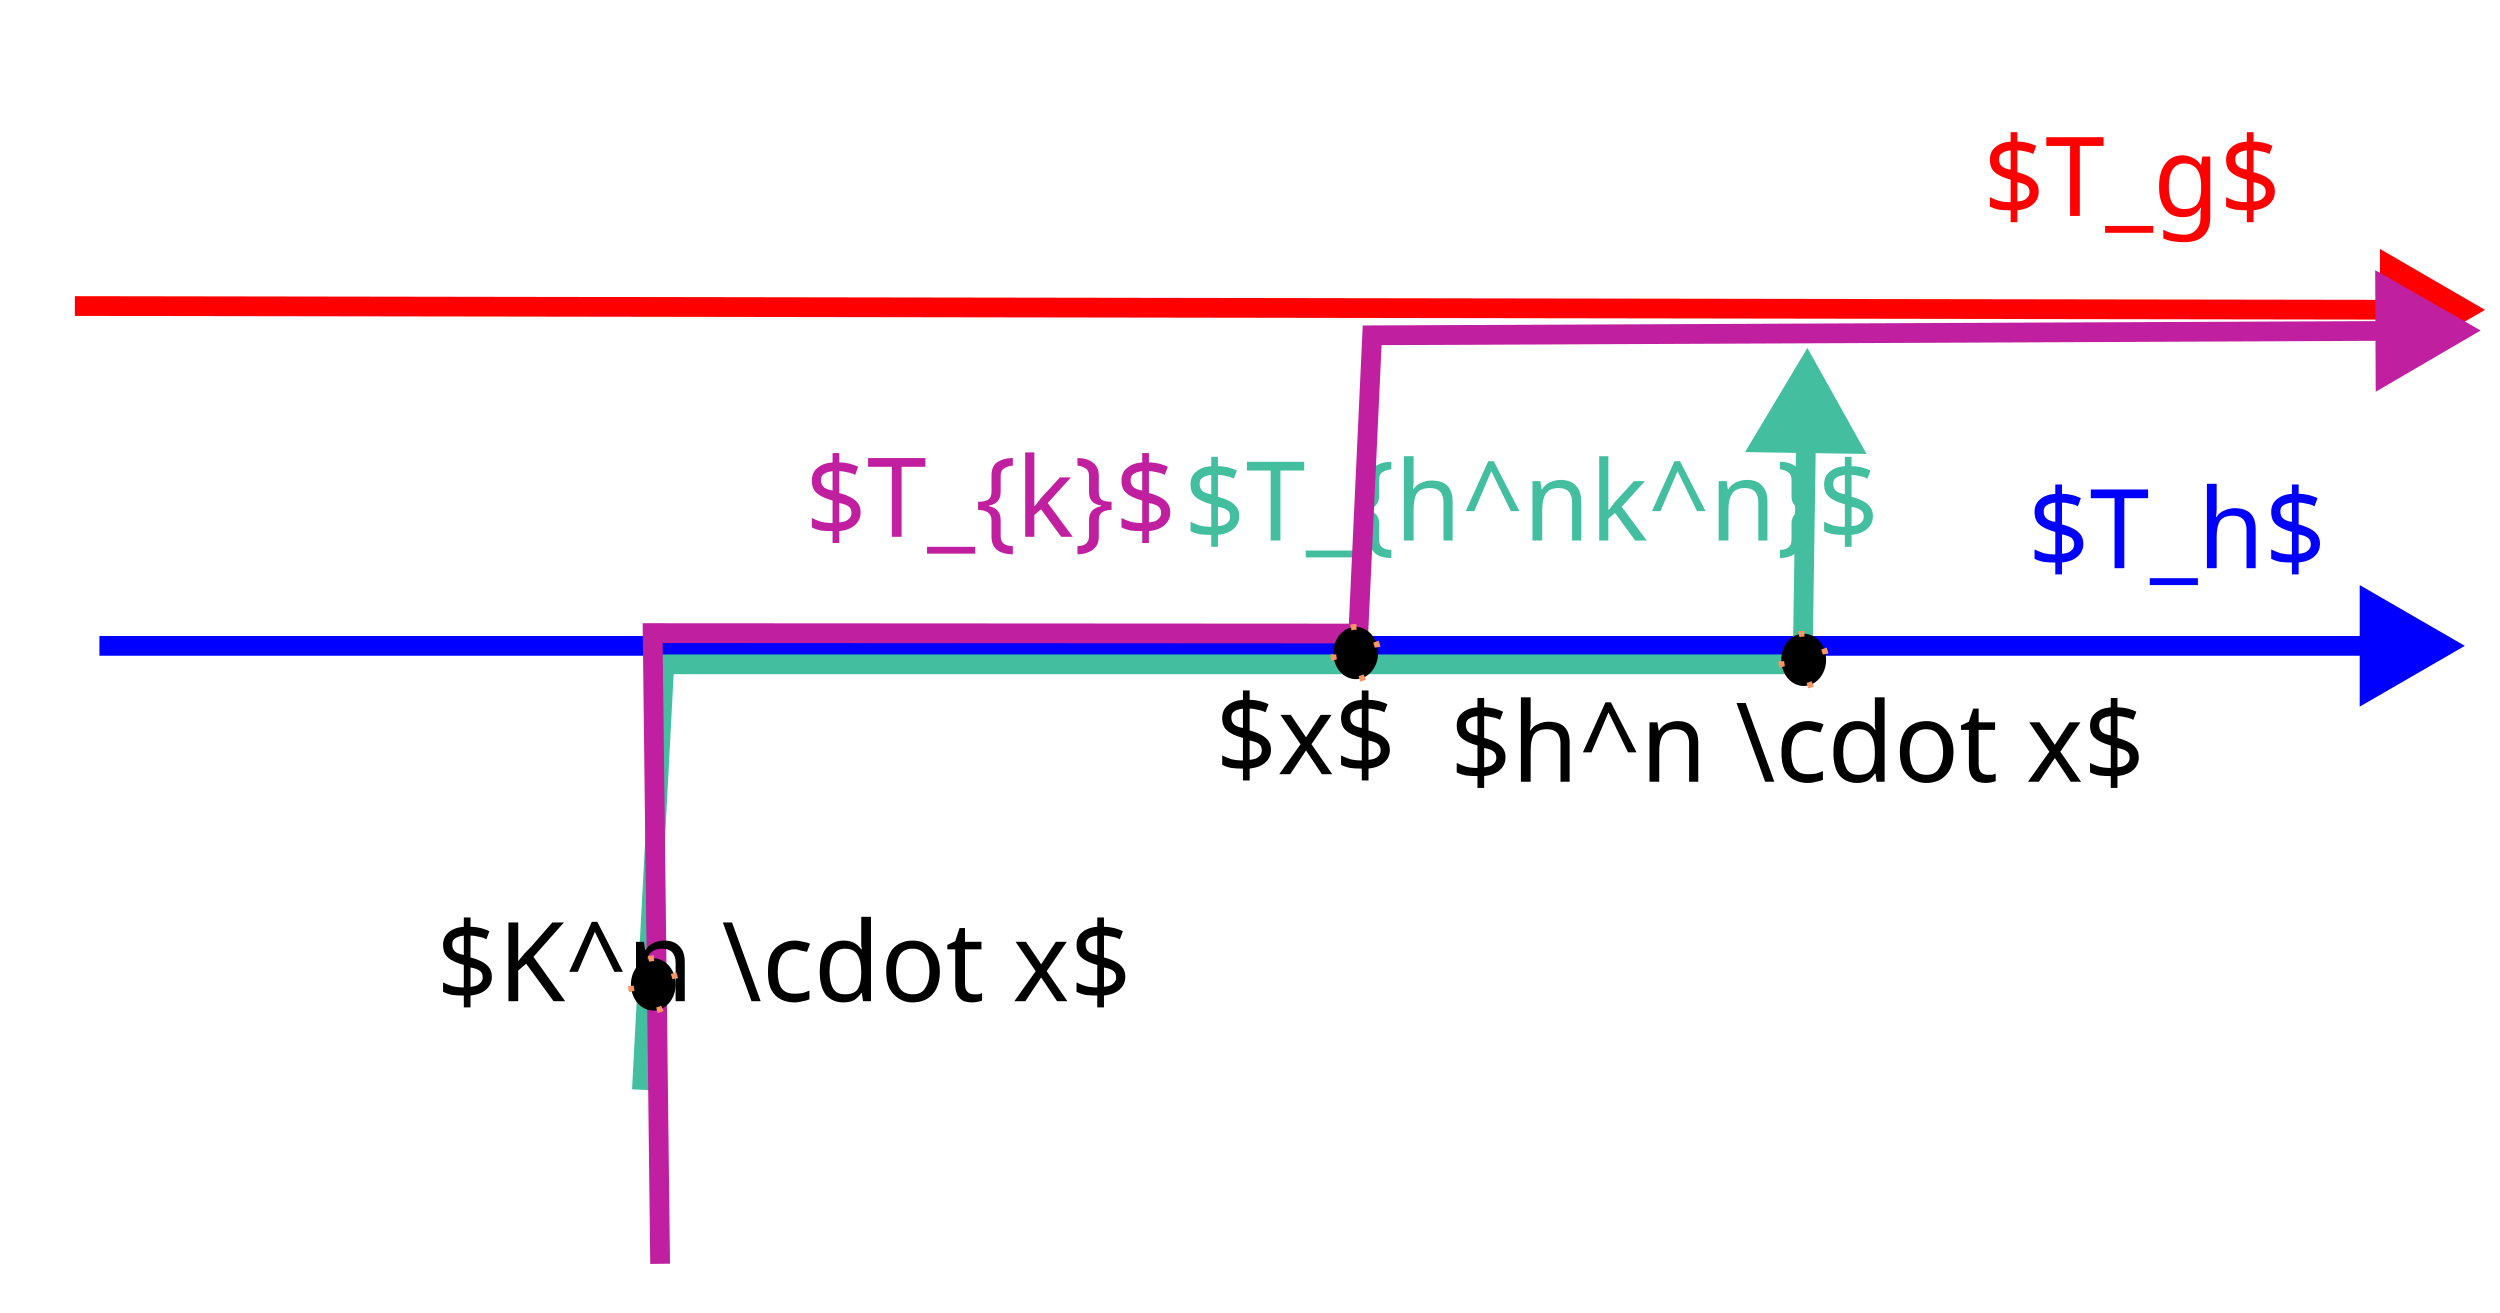
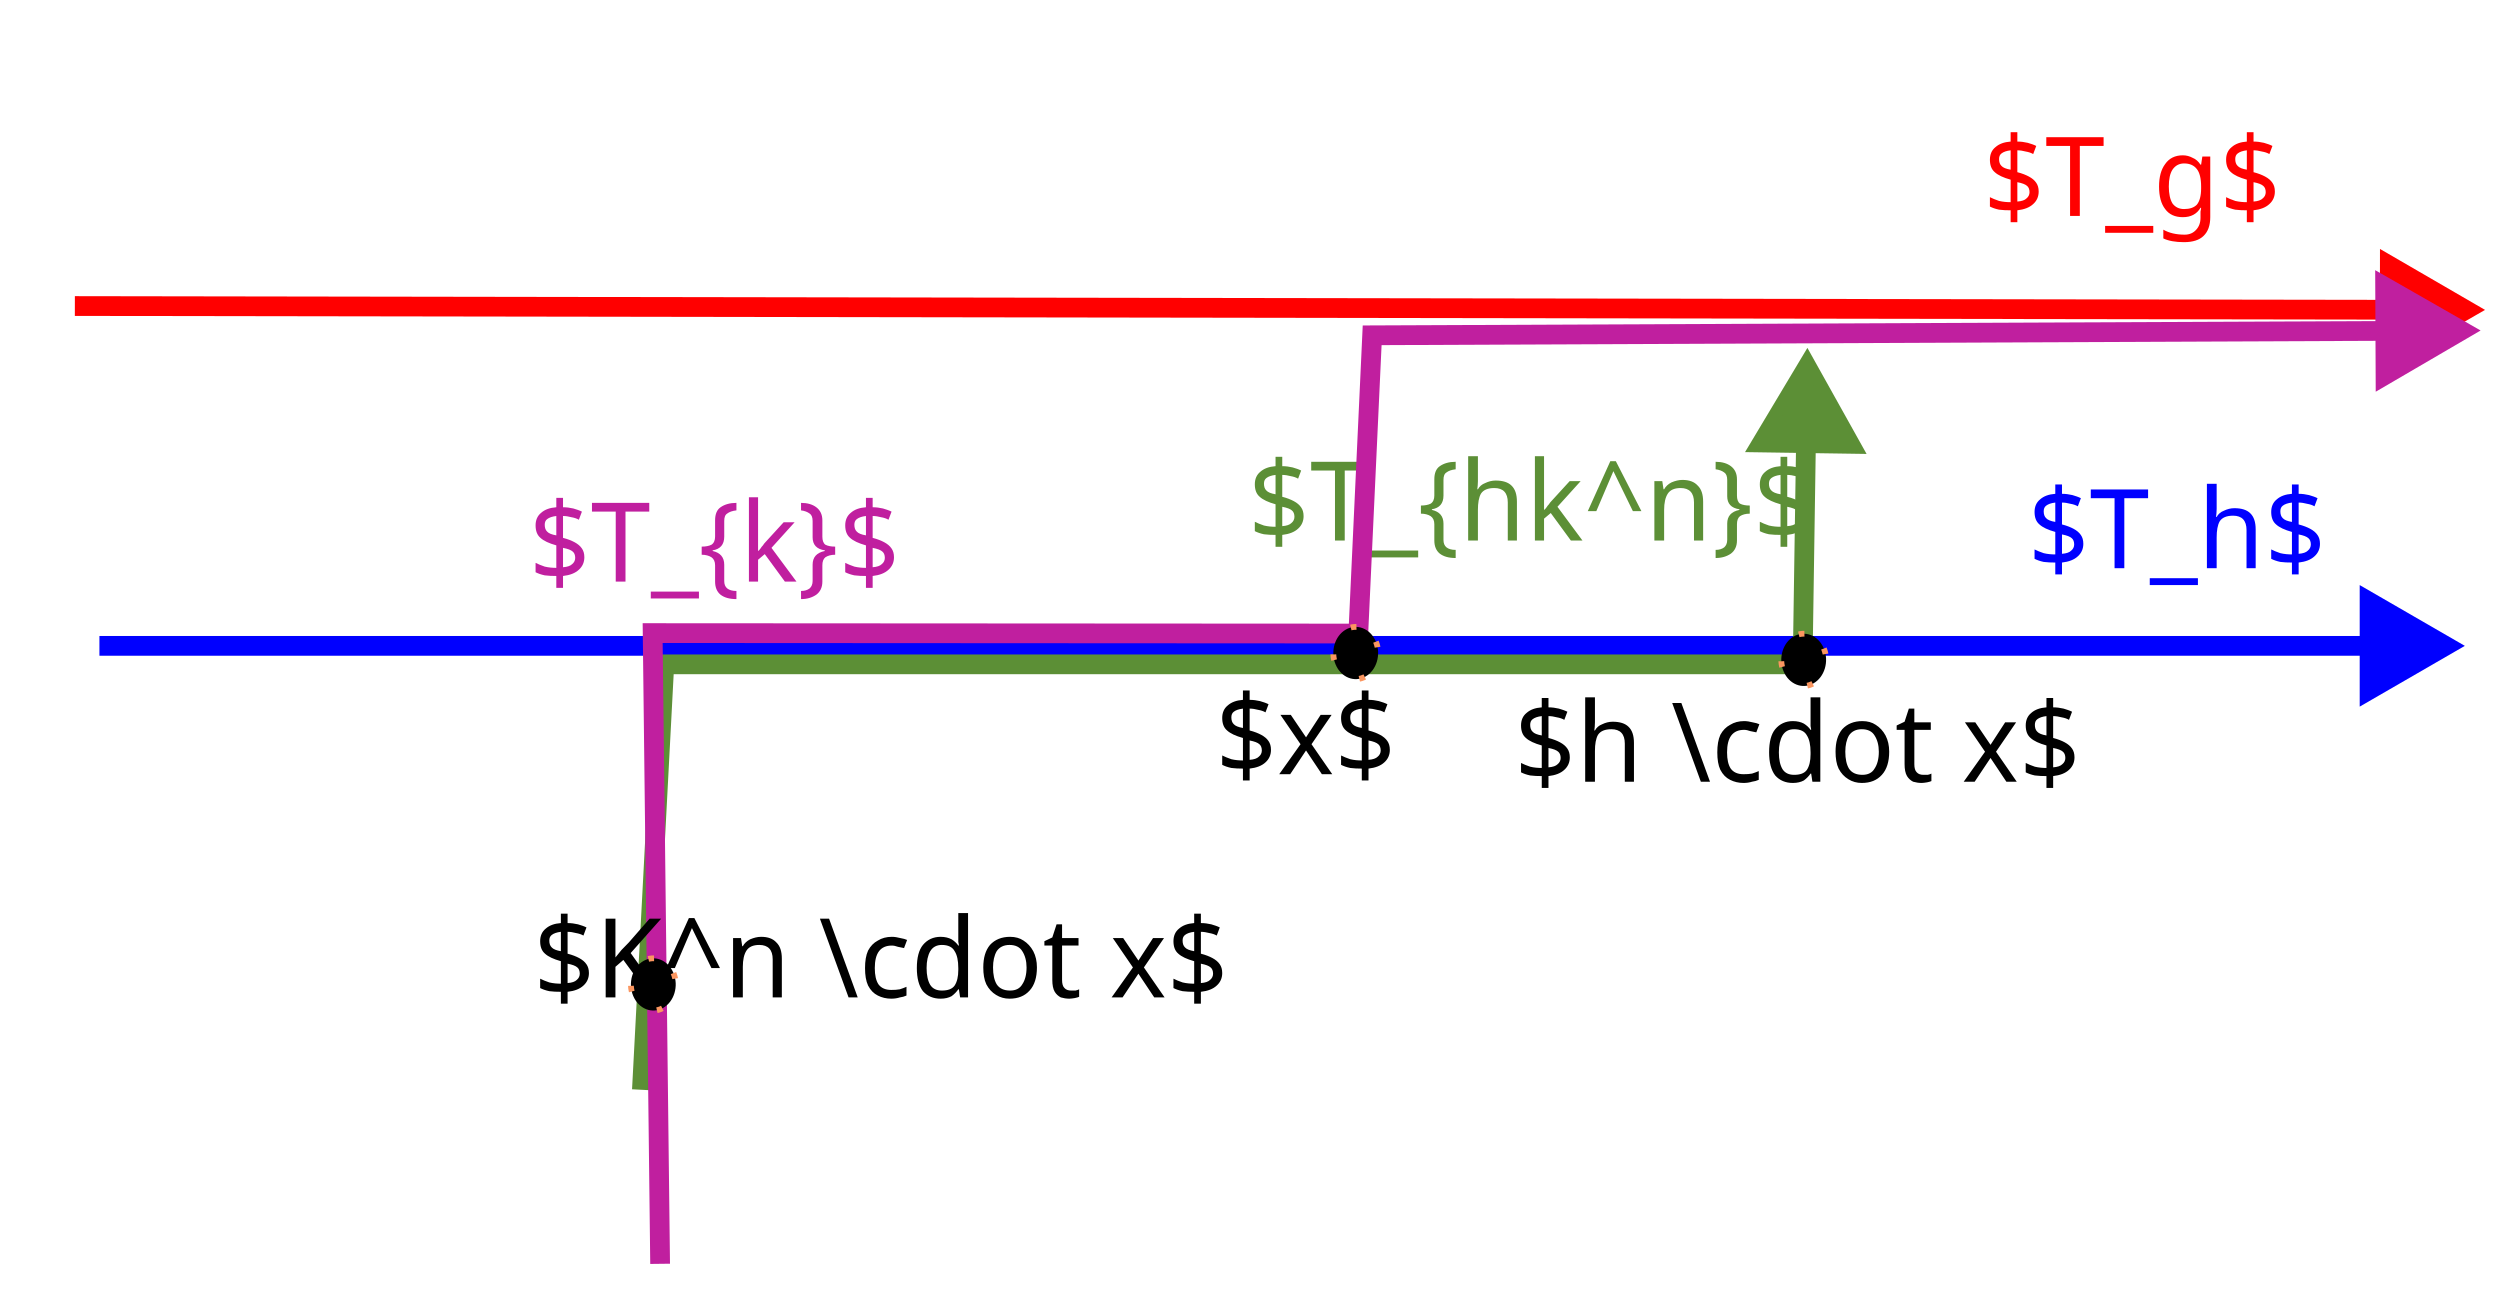
<svg xmlns="http://www.w3.org/2000/svg" width="2.492in" height="1.308in" viewBox="0 0 63.297 33.223" version="1.1" id="svg8">
  <defs id="defs2">
    <marker style="overflow:visible" id="marker5" refX="0" refY="0" orient="auto-start-reverse" markerWidth="1" markerHeight="1" viewBox="0 0 1 1" preserveAspectRatio="xMidYMid">
      <path transform="scale(0.5)" style="fill:context-stroke;fill-rule:evenodd;stroke:context-stroke;stroke-width:1pt" d="M 5.77,0 -2.88,5 V -5 Z" id="path5" />
    </marker>
    <marker style="overflow:visible" id="marker4" refX="0" refY="0" orient="auto-start-reverse" markerWidth="1" markerHeight="1" viewBox="0 0 1 1" preserveAspectRatio="xMidYMid">
      <path transform="scale(0.5)" style="fill:context-stroke;fill-rule:evenodd;stroke:context-stroke;stroke-width:1pt" d="M 5.77,0 -2.88,5 V -5 Z" id="path4" />
    </marker>
    <marker style="overflow:visible" id="Triangle" refX="0" refY="0" orient="auto-start-reverse" markerWidth="1" markerHeight="1" viewBox="0 0 1 1" preserveAspectRatio="xMidYMid">
      <path transform="scale(0.5)" style="fill:context-stroke;fill-rule:evenodd;stroke:context-stroke;stroke-width:1pt" d="M 5.77,0 -2.88,5 V -5 Z" id="path135" />
    </marker>
    <rect x="644.477" y="100.005" width="63.64" height="68.69" id="rect4" />
    <marker style="overflow:visible" id="marker2263" refX="0" refY="0" orient="auto">
      <path transform="scale(0.8)" style="fill:none;fill-opacity:0.75;fill-rule:evenodd;stroke:#e37600;stroke-width:1pt;stroke-opacity:1" d="M 0,5.65 V -5.65" id="path2261" />
    </marker>
    <marker style="overflow:visible" id="DotS" refX="0" refY="0" orient="auto">
      <path transform="matrix(0.2,0,0,0.2,1.48,0.2)" style="fill:#e37600;fill-opacity:1;fill-rule:evenodd;stroke:#e37600;stroke-width:1pt;stroke-opacity:1" d="m -2.5,-1 c 0,2.76 -2.24,5 -5,5 -2.76,0 -5,-2.24 -5,-5 0,-2.76 2.24,-5 5,-5 2.76,0 5,2.24 5,5 z" id="path906" />
    </marker>
    <marker style="overflow:visible" id="marker1201" refX="0" refY="0" orient="auto" viewBox="0 0 8.887 5.078" markerWidth="8.887" markerHeight="5.078" preserveAspectRatio="xMidYMid">
      <path transform="matrix(-0.4,0,0,-0.4,-4,0)" style="fill:#0000ff;fill-opacity:1;fill-rule:evenodd;stroke:#0000ff;stroke-width:1pt;stroke-opacity:1" d="M 0,0 5,-5 -12.5,0 5,5 Z" id="path1199" />
    </marker>
    <marker style="overflow:visible" id="Arrow1Lend" refX="0" refY="0" orient="auto">
      <path transform="matrix(-0.8,0,0,-0.8,-10,0)" style="fill:#0000ff;fill-opacity:1;fill-rule:evenodd;stroke:#0000ff;stroke-width:1pt;stroke-opacity:1" d="M 0,0 5,-5 -12.5,0 5,5 Z" id="path842" />
    </marker>
    <marker style="overflow:visible" id="marker1123" refX="0" refY="0" orient="auto">
      <path transform="matrix(-0.4,0,0,-0.4,-4,0)" style="fill:#0000ff;fill-opacity:1;fill-rule:evenodd;stroke:#0000ff;stroke-width:1pt;stroke-opacity:1" d="M 0,0 5,-5 -12.5,0 5,5 Z" id="path1121" />
    </marker>
    <marker style="overflow:visible" id="Arrow1Mend" refX="0" refY="0" orient="auto">
      <path transform="matrix(-0.4,0,0,-0.4,-4,0)" style="fill:#0000ff;fill-opacity:1;fill-rule:evenodd;stroke:#0000ff;stroke-width:1pt;stroke-opacity:1" d="M 0,0 5,-5 -12.5,0 5,5 Z" id="path848" />
    </marker>
    <rect x="644.477" y="100.005" width="63.64" height="68.69" id="rect4-5" />
    <rect x="644.477" y="100.005" width="63.64" height="68.69" id="rect4-5-6" />
    <rect x="644.477" y="100.005" width="63.64" height="68.69" id="rect4-5-6-1" />
    <rect x="644.477" y="100.005" width="63.64" height="68.69" id="rect4-5-6-1-0" />
    <pattern id="EMFhbasepattern" patternUnits="userSpaceOnUse" width="6" height="6" x="0" y="0" />
    <marker style="overflow:visible" id="Triangle-4" refX="0" refY="0" orient="auto-start-reverse" markerWidth="1" markerHeight="1" viewBox="0 0 1 1" preserveAspectRatio="xMidYMid">
      <path transform="scale(0.5)" style="fill:context-stroke;fill-rule:evenodd;stroke:context-stroke;stroke-width:1pt" d="M 5.77,0 -2.88,5 V -5 Z" id="path135-1" />
    </marker>
  </defs>
  <g id="layer1" transform="translate(-38.13061,-45.62374)">
    <text xml:space="preserve" style="font-style:normal;font-weight:normal;font-size:2.77px;line-height:1.25;font-family:sans-serif;text-align:center;text-anchor:middle;fill:#ff0000;fill-opacity:1;stroke:none;stroke-width:0.105;stroke-dasharray:none" x="95.064" y="50.46" id="text1461-5-3-8" transform="scale(0.9876776,1.012476)">
      <tspan id="tspan1459-0-1-6" x="95.064" y="50.46" style="font-size:2.77px;text-align:center;text-anchor:middle;fill:#ff0000;fill-opacity:1;stroke-width:0.105;stroke-dasharray:none">$T_g$</tspan>
    </text>
-     <text xml:space="preserve" style="font-style:normal;font-weight:normal;font-size:2.77px;line-height:1.25;font-family:sans-serif;text-align:center;text-anchor:middle;fill:#43bf9f;fill-opacity:1;stroke:none;stroke-width:0.105;stroke-dasharray:none" x="79.664" y="58.579" id="text1461-5-3-8-3" transform="scale(0.9876776,1.012476)">
-       <tspan id="tspan1459-0-1-6-5" x="79.664" y="58.579" style="font-size:2.77px;text-align:center;text-anchor:middle;fill:#43bf9f;fill-opacity:1;stroke-width:0.105;stroke-dasharray:none">$T_{h^nk^n}$</tspan>
+     <text xml:space="preserve" style="font-style:normal;font-weight:normal;font-size:2.77px;line-height:1.25;font-family:sans-serif;text-align:center;text-anchor:middle;fill:#5c8f36;fill-opacity:1;stroke:none;stroke-width:0.105;stroke-dasharray:none" x="79.664" y="58.579" id="text1461-5-3-8-3" transform="scale(0.9876776,1.012476)">
+       <tspan id="tspan1459-0-1-6-5" x="79.664" y="58.579" style="font-size:2.77px;text-align:center;text-anchor:middle;fill:#5c8f36;fill-opacity:1;stroke-width:0.105;stroke-dasharray:none">$T_{hk^n}$</tspan>
    </text>
-     <text xml:space="preserve" style="font-style:normal;font-weight:normal;font-size:2.77px;line-height:1.25;font-family:sans-serif;text-align:center;text-anchor:middle;fill:#c01f9f;fill-opacity:1;stroke:none;stroke-width:0.105" x="65.805" y="58.486" id="text1461-5-3-8-3-3" transform="scale(0.9876776,1.012476)">
-       <tspan id="tspan1459-0-1-6-5-2" x="65.805" y="58.486" style="font-size:2.77px;text-align:center;text-anchor:middle;fill:#c01f9f;fill-opacity:1;stroke-width:0.105">$T_{k}$</tspan>
+     <text xml:space="preserve" style="font-style:normal;font-weight:normal;font-size:2.77px;line-height:1.25;font-family:sans-serif;text-align:center;text-anchor:middle;fill:#c01f9f;fill-opacity:1;stroke:none;stroke-width:0.105" x="58.725" y="59.606" id="text1461-5-3-8-3-3" transform="scale(0.9876776,1.012476)">
+       <tspan id="tspan1459-0-1-6-5-2" x="58.725" y="59.606" style="font-size:2.77px;text-align:center;text-anchor:middle;fill:#c01f9f;fill-opacity:1;stroke-width:0.105">$T_{k}$</tspan>
    </text>
    <text xml:space="preserve" style="font-style:normal;font-weight:normal;font-size:2.77px;line-height:1.25;font-family:sans-serif;text-align:center;text-anchor:middle;fill:#0000ff;fill-opacity:1;stroke:none;stroke-width:0.105" x="96.215" y="59.27" id="text1461-5-3-8-8" transform="scale(0.9876776,1.012476)">
      <tspan id="tspan1459-0-1-6-6" x="96.215" y="59.27" style="font-size:2.77px;text-align:center;text-anchor:middle;fill:#0000ff;fill-opacity:1;stroke-width:0.105">$T_h$</tspan>
    </text>
    <path style="fill:none;stroke:#ff0000;stroke-width:0.5;stroke-dasharray:none;stroke-opacity:1;marker-start:url(#Triangle)" d="M 99.273,53.467 40.026,53.372" id="path1" />
    <path style="fill:none;stroke:#0000ff;stroke-width:0.5;stroke-dasharray:none;stroke-opacity:1;marker-start:url(#Triangle-4)" d="m 98.762,61.976 -58.114,-4e-6" id="path1-2" />
-     <path style="fill:none;stroke:#43bf9f;stroke-width:0.5;stroke-dasharray:none;stroke-opacity:1;marker-end:url(#marker4)" d="m 54.383,73.216 0.567,-10.772 28.821,-1e-6 0.094,-6.237" id="path2" />
+     <path style="fill:none;stroke:#5c8f36;stroke-width:0.5;stroke-dasharray:none;stroke-opacity:1;marker-end:url(#marker4)" d="m 54.383,73.216 0.567,-10.772 28.821,-1e-6 0.094,-6.237" id="path2" />
    <path style="fill:none;stroke:#c01f9f;stroke-width:0.5;stroke-dasharray:none;stroke-opacity:1;marker-end:url(#marker5)" d="m 54.844,77.622 -0.189,-15.969 17.866,0.011 0.351,-7.551 26.289,-0.114" id="path2-2" />
-     <text xml:space="preserve" style="font-style:normal;font-weight:normal;font-size:2.77px;line-height:1.25;font-family:sans-serif;text-align:center;text-anchor:middle;fill:#000000;fill-opacity:1;stroke:none;stroke-width:0.105;stroke-dasharray:none" x="60.501" y="70.096" id="text1461-5-3-8-3-2" transform="scale(0.9876776,1.012476)">
-       <tspan id="tspan1459-0-1-6-5-9" x="60.501" y="70.096" style="font-size:2.77px;text-align:center;text-anchor:middle;fill:#000000;fill-opacity:1;stroke-width:0.105;stroke-dasharray:none">$K^n \cdot x$</tspan>
+     <text xml:space="preserve" style="font-style:normal;font-weight:normal;font-size:2.77px;line-height:1.25;font-family:sans-serif;text-align:center;text-anchor:middle;fill:#000000;fill-opacity:1;stroke:none;stroke-width:0.105;stroke-dasharray:none" x="62.989" y="70.003" id="text1461-5-3-8-3-2" transform="scale(0.9876776,1.012476)">
+       <tspan id="tspan1459-0-1-6-5-9" x="62.989" y="70.003" style="font-size:2.77px;text-align:center;text-anchor:middle;fill:#000000;fill-opacity:1;stroke-width:0.105;stroke-dasharray:none">$K^n \cdot x$</tspan>
    </text>
    <text xml:space="preserve" style="font-style:normal;font-weight:normal;font-size:2.77px;line-height:1.25;font-family:sans-serif;text-align:center;text-anchor:middle;fill:#000000;fill-opacity:1;stroke:none;stroke-width:0.105;stroke-dasharray:none" x="73.881" y="64.422" id="text1461-5-3-8-3-2-2" transform="scale(0.9876776,1.012476)">
      <tspan id="tspan1459-0-1-6-5-9-6" x="73.881" y="64.422" style="font-size:2.77px;text-align:center;text-anchor:middle;fill:#000000;fill-opacity:1;stroke-width:0.105;stroke-dasharray:none">$x$</tspan>
    </text>
    <text xml:space="preserve" style="font-style:normal;font-weight:normal;font-size:2.77px;line-height:1.25;font-family:sans-serif;text-align:center;text-anchor:middle;fill:#000000;fill-opacity:1;stroke:none;stroke-width:0.105;stroke-dasharray:none" x="86.487" y="64.608" id="text1461-5-3-8-3-2-2-8" transform="scale(0.9876776,1.012476)">
-       <tspan id="tspan1459-0-1-6-5-9-6-6" x="86.487" y="64.608" style="font-size:2.77px;text-align:center;text-anchor:middle;fill:#000000;fill-opacity:1;stroke-width:0.105;stroke-dasharray:none">$h^n \cdot x$</tspan>
+       <tspan id="tspan1459-0-1-6-5-9-6-6" x="86.487" y="64.608" style="font-size:2.77px;text-align:center;text-anchor:middle;fill:#000000;fill-opacity:1;stroke-width:0.105;stroke-dasharray:none">$h \cdot x$</tspan>
    </text>
    <path style="fill:#000000;fill-opacity:1;stroke:#fb9660;stroke-width:0.146;stroke-dasharray:0.146, 0.876" id="path3" d="m 84.309,62.044 a 0.567,0.661 0 0 1 -0.263,0.881 0.567,0.661 0 0 1 -0.757,-0.303 0.567,0.661 0 0 1 0.256,-0.884 0.567,0.661 0 0 1 0.759,0.294" />
    <path style="fill:#000000;fill-opacity:1;stroke:#fb9660;stroke-width:0.146;stroke-dasharray:0.146, 0.876" id="path3-4" d="m 72.967,61.871 a 0.567,0.661 0 0 1 -0.263,0.881 0.567,0.661 0 0 1 -0.757,-0.303 0.567,0.661 0 0 1 0.256,-0.884 0.567,0.661 0 0 1 0.759,0.294" />
    <path style="fill:#000000;fill-opacity:1;stroke:#fb9660;stroke-width:0.146;stroke-dasharray:0.146, 0.876" id="path3-4-7" d="m 55.183,70.262 a 0.567,0.661 0 0 1 -0.263,0.881 0.567,0.661 0 0 1 -0.757,-0.303 0.567,0.661 0 0 1 0.256,-0.884 0.567,0.661 0 0 1 0.759,0.294" />
  </g>
</svg>
